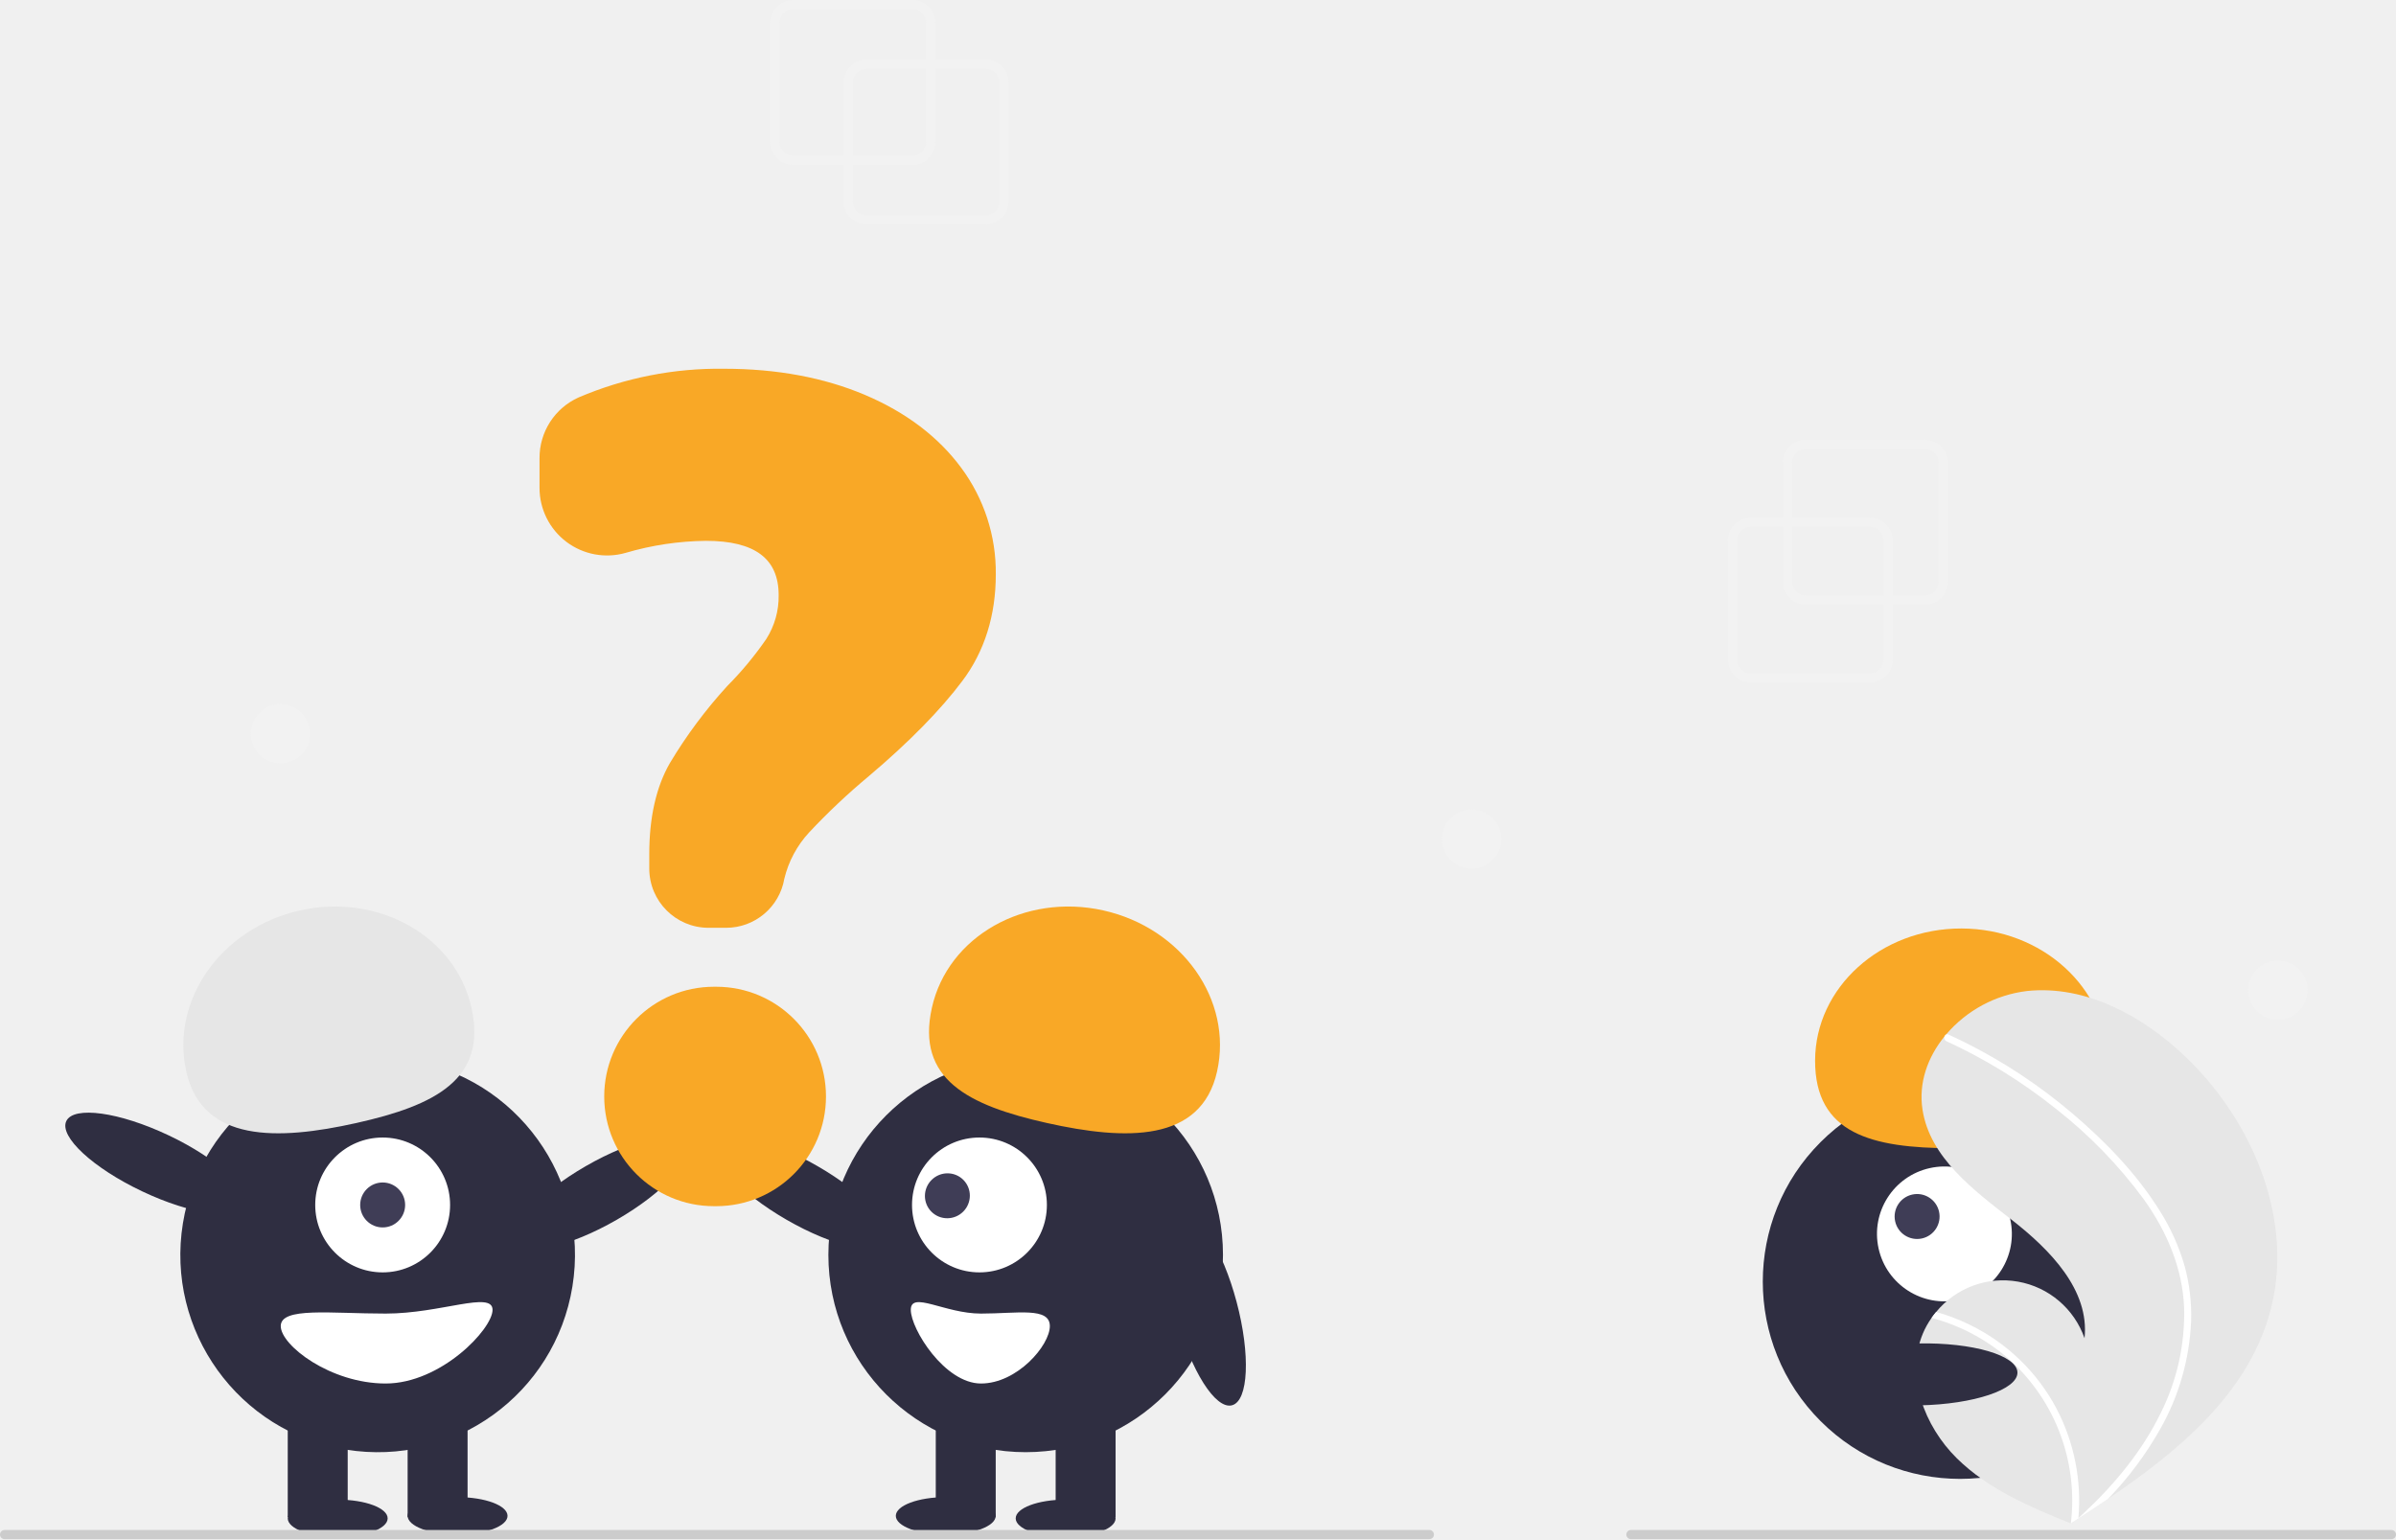
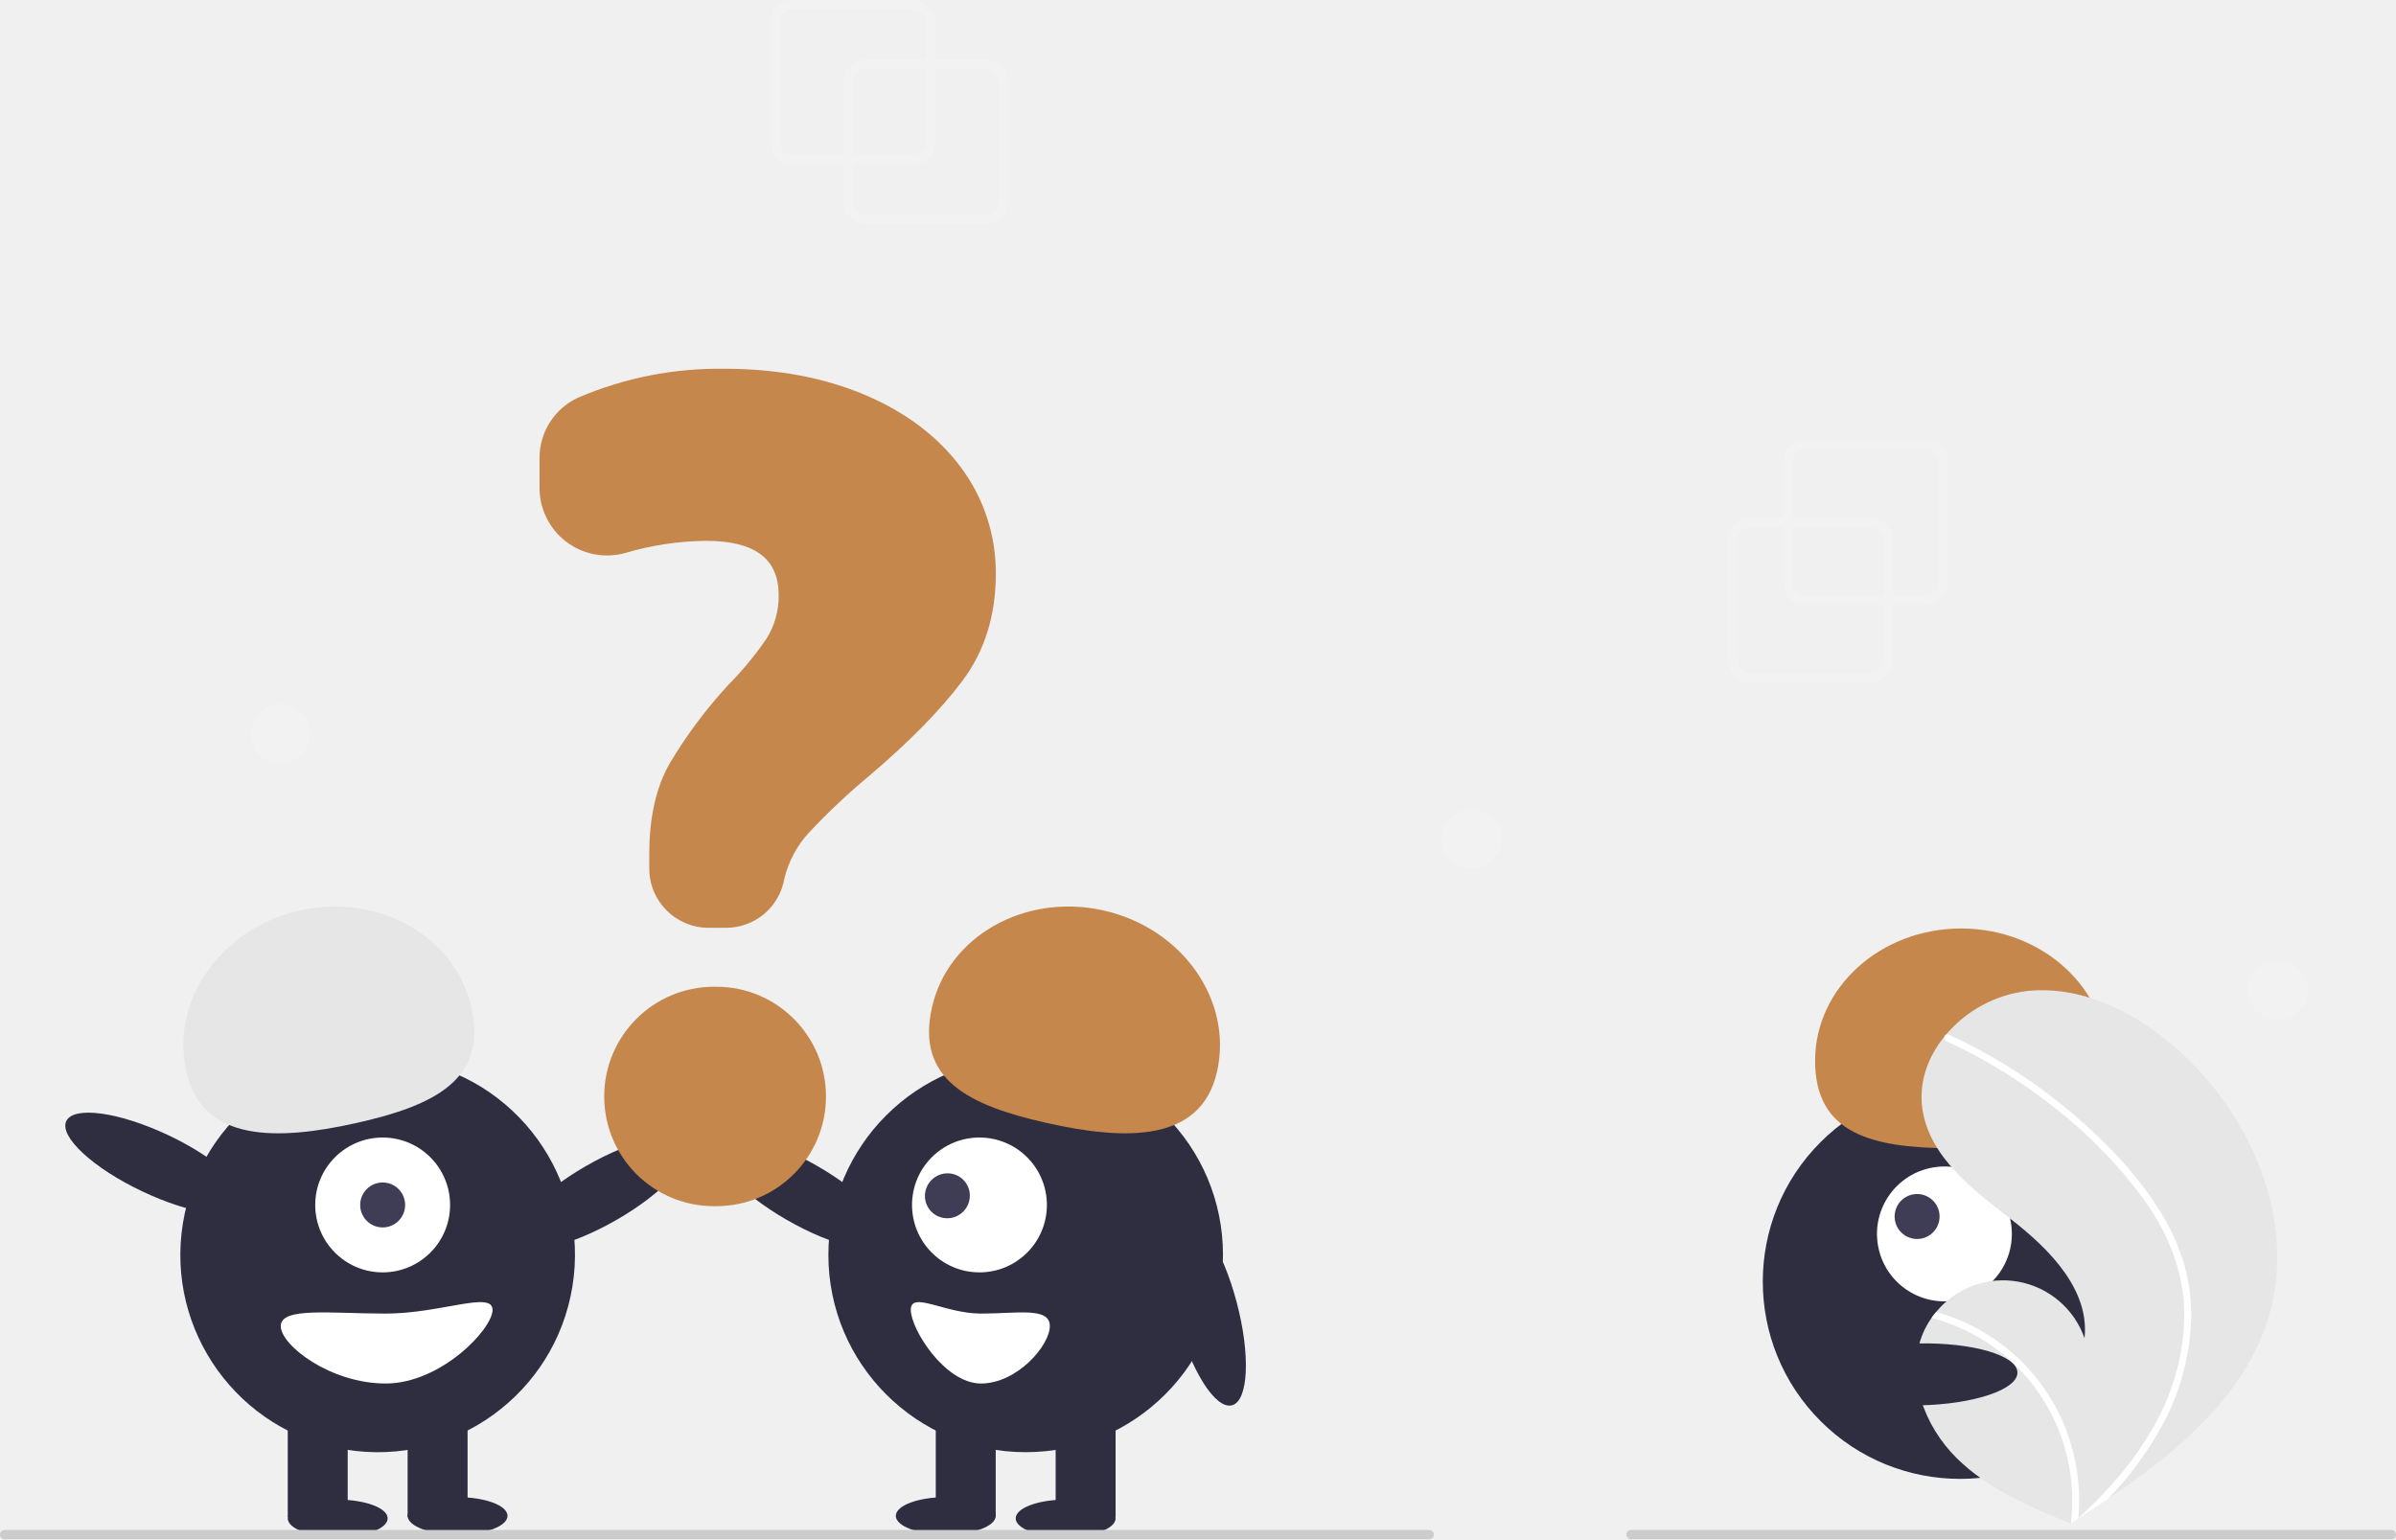
<svg xmlns="http://www.w3.org/2000/svg" id="b1a9ffcb-883a-40c3-a838-c4c452e3657e" data-name="Layer 1" width="523" height="336" viewBox="0 0 523 336">
  <circle cx="766.35" cy="561.776" r="43.067" transform="translate(-511.2767 424.4313) rotate(-45)" fill="#2f2e41" />
  <circle cx="762.929" cy="551.366" r="14.719" transform="translate(-439.6308 -104.0852) rotate(-12.48125)" fill="#fff" />
  <circle cx="756.966" cy="547.565" r="4.906" transform="translate(-438.9502 -105.4637) rotate(-12.48125)" fill="#3f3d56" />
-   <path d="M764.648,532.66c-17.613-.033-29.978-3.179-29.948-19.136s14.332-28.867,31.945-28.834,31.868,12.995,31.838,28.952C798.454,529.599,782.262,532.692,764.648,532.66Z" transform="translate(-338.5 -282)" fill="#f9a826" />
+   <path d="M764.648,532.66c-17.613-.033-29.978-3.179-29.948-19.136s14.332-28.867,31.945-28.834,31.868,12.995,31.838,28.952C798.454,529.599,782.262,532.692,764.648,532.66Z" transform="translate(-338.5 -282)" fill="#c5874b" />
  <path d="M833.852,568.974c-5.052,17.526-19.804,29.795-35.191,40.217q-3.223,2.183-6.448,4.266c-.015.006-.03.02-.044.026-.103.066-.207.133-.303.2-.444.286-.888.572-1.328.855l.242.109s.237.126-.022.02c-.077-.032-.158-.061-.235-.094-8.939-3.605-18.037-7.476-24.888-14.23-7.106-7.014-11.26-18.014-7.411-27.228a17.592,17.592,0,0,1,1.905-3.419c.312-.447.648-.874.998-1.294a18.856,18.856,0,0,1,32.386,5.73c1.131-10.526-7.549-19.343-15.901-25.848-8.356-6.502-17.851-13.583-19.467-24.051-.902-5.824,1.123-11.468,4.812-15.999.114-.138.228-.275.346-.409a27.518,27.518,0,0,1,17.687-9.489c12.813-1.332,25.259,5.451,34.568,14.359C830.538,527.03,839.595,549.047,833.852,568.974Z" transform="translate(-338.5 -282)" fill="#e6e6e6" />
  <path d="M809.767,546.05a46.78,46.78,0,0,1,5.604,12.361,40.62,40.62,0,0,1,1.404,11.997,52.044,52.044,0,0,1-6.816,23.685A74.902,74.902,0,0,1,798.66,609.192q-3.223,2.183-6.448,4.266c-.015.006-.03.02-.044.026-.103.066-.207.133-.303.2-.444.286-.888.572-1.328.855,0,0,.479.235.219.129-.077-.032-.158-.061-.235-.094a41.405,41.405,0,0,0-13.249-35.651,41.76,41.76,0,0,0-17.146-9.226c.312-.447.648-.874.998-1.294a43.296,43.296,0,0,1,7.147,2.704,42.424,42.424,0,0,1,19.182,18.493,43.374,43.374,0,0,1,4.723,23.801c.367-.333.735-.673,1.092-1.01,6.793-6.333,12.826-13.602,16.91-21.992A48.416,48.416,0,0,0,815.247,567.493c-.333-8.653-3.781-16.668-8.773-23.646a101.346,101.346,0,0,0-19.211-19.798,115.158,115.158,0,0,0-23.892-14.751.828.828,0,0,1-.417-1.063.704.704,0,0,1,.346-.409.613.613,0,0,1,.532.023c1.054.485,2.1.977,3.139,1.49a116.465,116.465,0,0,1,24.062,15.873C798.117,531.25,804.785,538.149,809.767,546.05Z" transform="translate(-338.5 -282)" fill="#fff" />
  <ellipse cx="73.714" cy="331.46" rx="10.903" ry="4.089" fill="#2f2e41" />
  <ellipse cx="99.881" cy="330.915" rx="10.903" ry="4.089" fill="#2f2e41" />
  <ellipse cx="469.744" cy="542.424" rx="21.534" ry="6.76" transform="translate(-546.6249 25.10005) rotate(-29.96257)" fill="#2f2e41" />
  <circle cx="420.936" cy="555.946" r="43.067" transform="translate(-533.7577 600.3947) rotate(-80.78252)" fill="#2f2e41" />
  <rect x="62.811" y="307.746" width="13.084" height="23.442" fill="#2f2e41" />
  <rect x="88.978" y="307.746" width="13.084" height="23.442" fill="#2f2e41" />
  <circle cx="83.527" cy="263.043" r="14.719" fill="#fff" />
  <circle cx="83.527" cy="263.043" r="4.906" fill="#3f3d56" />
  <path d="M379.16,515.895c-3.477-15.574,7.639-31.31,24.829-35.149s33.944,5.675,37.422,21.249-7.915,21.318-25.105,25.156S382.637,531.469,379.16,515.895Z" transform="translate(-338.5 -282)" fill="#e6e6e6" />
  <ellipse cx="372.428" cy="535.963" rx="6.76" ry="21.534" transform="translate(-609.9256 360.7865) rotate(-64.62574)" fill="#2f2e41" />
  <path d="M399.782,571.483c0,4.215,10.853,12.539,22.897,12.539s23.335-11.867,23.335-16.082-11.292.818-23.335.818S399.782,567.268,399.782,571.483Z" transform="translate(-338.5 -282)" fill="#fff" />
  <ellipse cx="232.609" cy="331.46" rx="10.903" ry="4.089" fill="#2f2e41" />
  <ellipse cx="206.441" cy="330.915" rx="10.903" ry="4.089" fill="#2f2e41" />
  <ellipse cx="513.579" cy="542.424" rx="6.76" ry="21.534" transform="translate(-551.3501 434.4593) rotate(-60.03743)" fill="#2f2e41" />
  <circle cx="223.886" cy="273.946" r="43.067" fill="#2f2e41" />
  <rect x="230.428" y="307.746" width="13.084" height="23.442" fill="#2f2e41" />
  <rect x="204.261" y="307.746" width="13.084" height="23.442" fill="#2f2e41" />
  <circle cx="213.796" cy="263.043" r="14.719" fill="#fff" />
  <ellipse cx="545.296" cy="543.043" rx="4.921" ry="4.886" transform="translate(-562.7767 262.2905) rotate(-44.97427)" fill="#3f3d56" />
-   <path d="M567.018,527.151c-17.19-3.838-28.582-9.582-25.105-25.156s20.232-25.087,37.422-21.249,28.306,19.575,24.829,35.149S584.208,530.989,567.018,527.151Z" transform="translate(-338.5 -282)" fill="#f9a826" />
+   <path d="M567.018,527.151c-17.19-3.838-28.582-9.582-25.105-25.156s20.232-25.087,37.422-21.249,28.306,19.575,24.829,35.149S584.208,530.989,567.018,527.151Z" transform="translate(-338.5 -282)" fill="#c5874b" />
  <ellipse cx="601.895" cy="567.963" rx="6.76" ry="21.534" transform="translate(-464.129 -108.4587) rotate(-14.87459)" fill="#2f2e41" />
  <path d="M552.629,568.758c-7.907,0-15.32-5.033-15.32-.818s7.413,16.082,15.32,16.082,15.032-8.323,15.032-12.539S560.536,568.758,552.629,568.758Z" transform="translate(-338.5 -282)" fill="#fff" />
-   <path d="M496.972,484.539H493.147a12.937,12.937,0,0,1-12.923-12.923v-3.211c0-7.953,1.507-14.612,4.479-19.792a104.114,104.114,0,0,1,12.542-16.852,74.269,74.269,0,0,0,8.528-10.279,17.29,17.29,0,0,0,2.693-9.562c0-7.978-5.198-11.856-15.891-11.856a64.526,64.526,0,0,0-17.515,2.629,14.745,14.745,0,0,1-18.792-14.178v-6.5a14.463,14.463,0,0,1,8.532-13.256A78.083,78.083,0,0,1,496.61,362.5c11.444,0,21.775,1.922,30.707,5.713,8.948,3.799,16.017,9.157,21.011,15.924a38.352,38.352,0,0,1,7.536,23.244c0,8.98-2.452,16.801-7.287,23.247-4.782,6.38-11.638,13.364-20.376,20.76a145.204,145.204,0,0,0-13.063,12.307,22.718,22.718,0,0,0-5.431,10.111A12.888,12.888,0,0,1,496.972,484.539Z" transform="translate(-338.5 -282)" fill="#f9a826" />
-   <path d="M494.845,545.311h-.504a23.951,23.951,0,0,1,0-47.902h.504a23.951,23.951,0,1,1,0,47.902Z" transform="translate(-338.5 -282)" fill="#f9a826" />
+   <path d="M496.972,484.539H493.147a12.937,12.937,0,0,1-12.923-12.923v-3.211c0-7.953,1.507-14.612,4.479-19.792a104.114,104.114,0,0,1,12.542-16.852,74.269,74.269,0,0,0,8.528-10.279,17.29,17.29,0,0,0,2.693-9.562c0-7.978-5.198-11.856-15.891-11.856a64.526,64.526,0,0,0-17.515,2.629,14.745,14.745,0,0,1-18.792-14.178v-6.5a14.463,14.463,0,0,1,8.532-13.256A78.083,78.083,0,0,1,496.61,362.5c11.444,0,21.775,1.922,30.707,5.713,8.948,3.799,16.017,9.157,21.011,15.924a38.352,38.352,0,0,1,7.536,23.244c0,8.98-2.452,16.801-7.287,23.247-4.782,6.38-11.638,13.364-20.376,20.76a145.204,145.204,0,0,0-13.063,12.307,22.718,22.718,0,0,0-5.431,10.111A12.888,12.888,0,0,1,496.972,484.539Z" transform="translate(-338.5 -282)" fill="#c5874b" />
+   <path d="M494.845,545.311h-.504a23.951,23.951,0,0,1,0-47.902h.504a23.951,23.951,0,1,1,0,47.902Z" transform="translate(-338.5 -282)" fill="#c5874b" />
  <path d="M650.5,618h-311a1,1,0,0,1,0-2h311a1,1,0,0,1,0,2Z" transform="translate(-338.5 -282)" fill="#ccc" />
  <path d="M860.5,618h-166a1,1,0,0,1,0-2h166a1,1,0,0,1,0,2Z" transform="translate(-338.5 -282)" fill="#ccc" />
  <ellipse cx="757.339" cy="582.032" rx="21.534" ry="6.76" transform="translate(-349.736 -267.0801) rotate(-1.12041)" fill="#2f2e41" />
  <path d="M746.661,431h-26a5.006,5.006,0,0,1-5-5V400a5.006,5.006,0,0,1,5-5h26a5.006,5.006,0,0,1,5,5v26A5.006,5.006,0,0,1,746.661,431Zm-26-34a3.003,3.003,0,0,0-3,3v26a3.003,3.003,0,0,0,3,3h26a3.003,3.003,0,0,0,3-3V400a3.003,3.003,0,0,0-3-3Z" transform="translate(-338.5 -282)" fill="#f2f2f2" />
  <path d="M758.661,414h-26a5.006,5.006,0,0,1-5-5V383a5.006,5.006,0,0,1,5-5h26a5.006,5.006,0,0,1,5,5v26A5.006,5.006,0,0,1,758.661,414Zm-26-34a3.003,3.003,0,0,0-3,3v26a3.003,3.003,0,0,0,3,3h26a3.003,3.003,0,0,0,3-3V383a3.003,3.003,0,0,0-3-3Z" transform="translate(-338.5 -282)" fill="#f2f2f2" />
  <path d="M553.661,331h-26a5.006,5.006,0,0,1-5-5V300a5.006,5.006,0,0,1,5-5h26a5.006,5.006,0,0,1,5,5v26A5.006,5.006,0,0,1,553.661,331Zm-26-34a3.003,3.003,0,0,0-3,3v26a3.003,3.003,0,0,0,3,3h26a3.003,3.003,0,0,0,3-3V300a3.003,3.003,0,0,0-3-3Z" transform="translate(-338.5 -282)" fill="#f2f2f2" />
  <path d="M537.661,318h-26a5.006,5.006,0,0,1-5-5V287a5.006,5.006,0,0,1,5-5h26a5.006,5.006,0,0,1,5,5v26A5.006,5.006,0,0,1,537.661,318Zm-26-34a3.003,3.003,0,0,0-3,3v26a3.003,3.003,0,0,0,3,3h26a3.003,3.003,0,0,0,3-3V287a3.003,3.003,0,0,0-3-3Z" transform="translate(-338.5 -282)" fill="#f2f2f2" />
  <circle cx="321.22" cy="183.17" r="6.467" fill="#f2f2f2" />
  <circle cx="61.22" cy="160.17" r="6.467" fill="#f2f2f2" />
  <circle cx="497.22" cy="216.17" r="6.467" fill="#f2f2f2" />
</svg>
